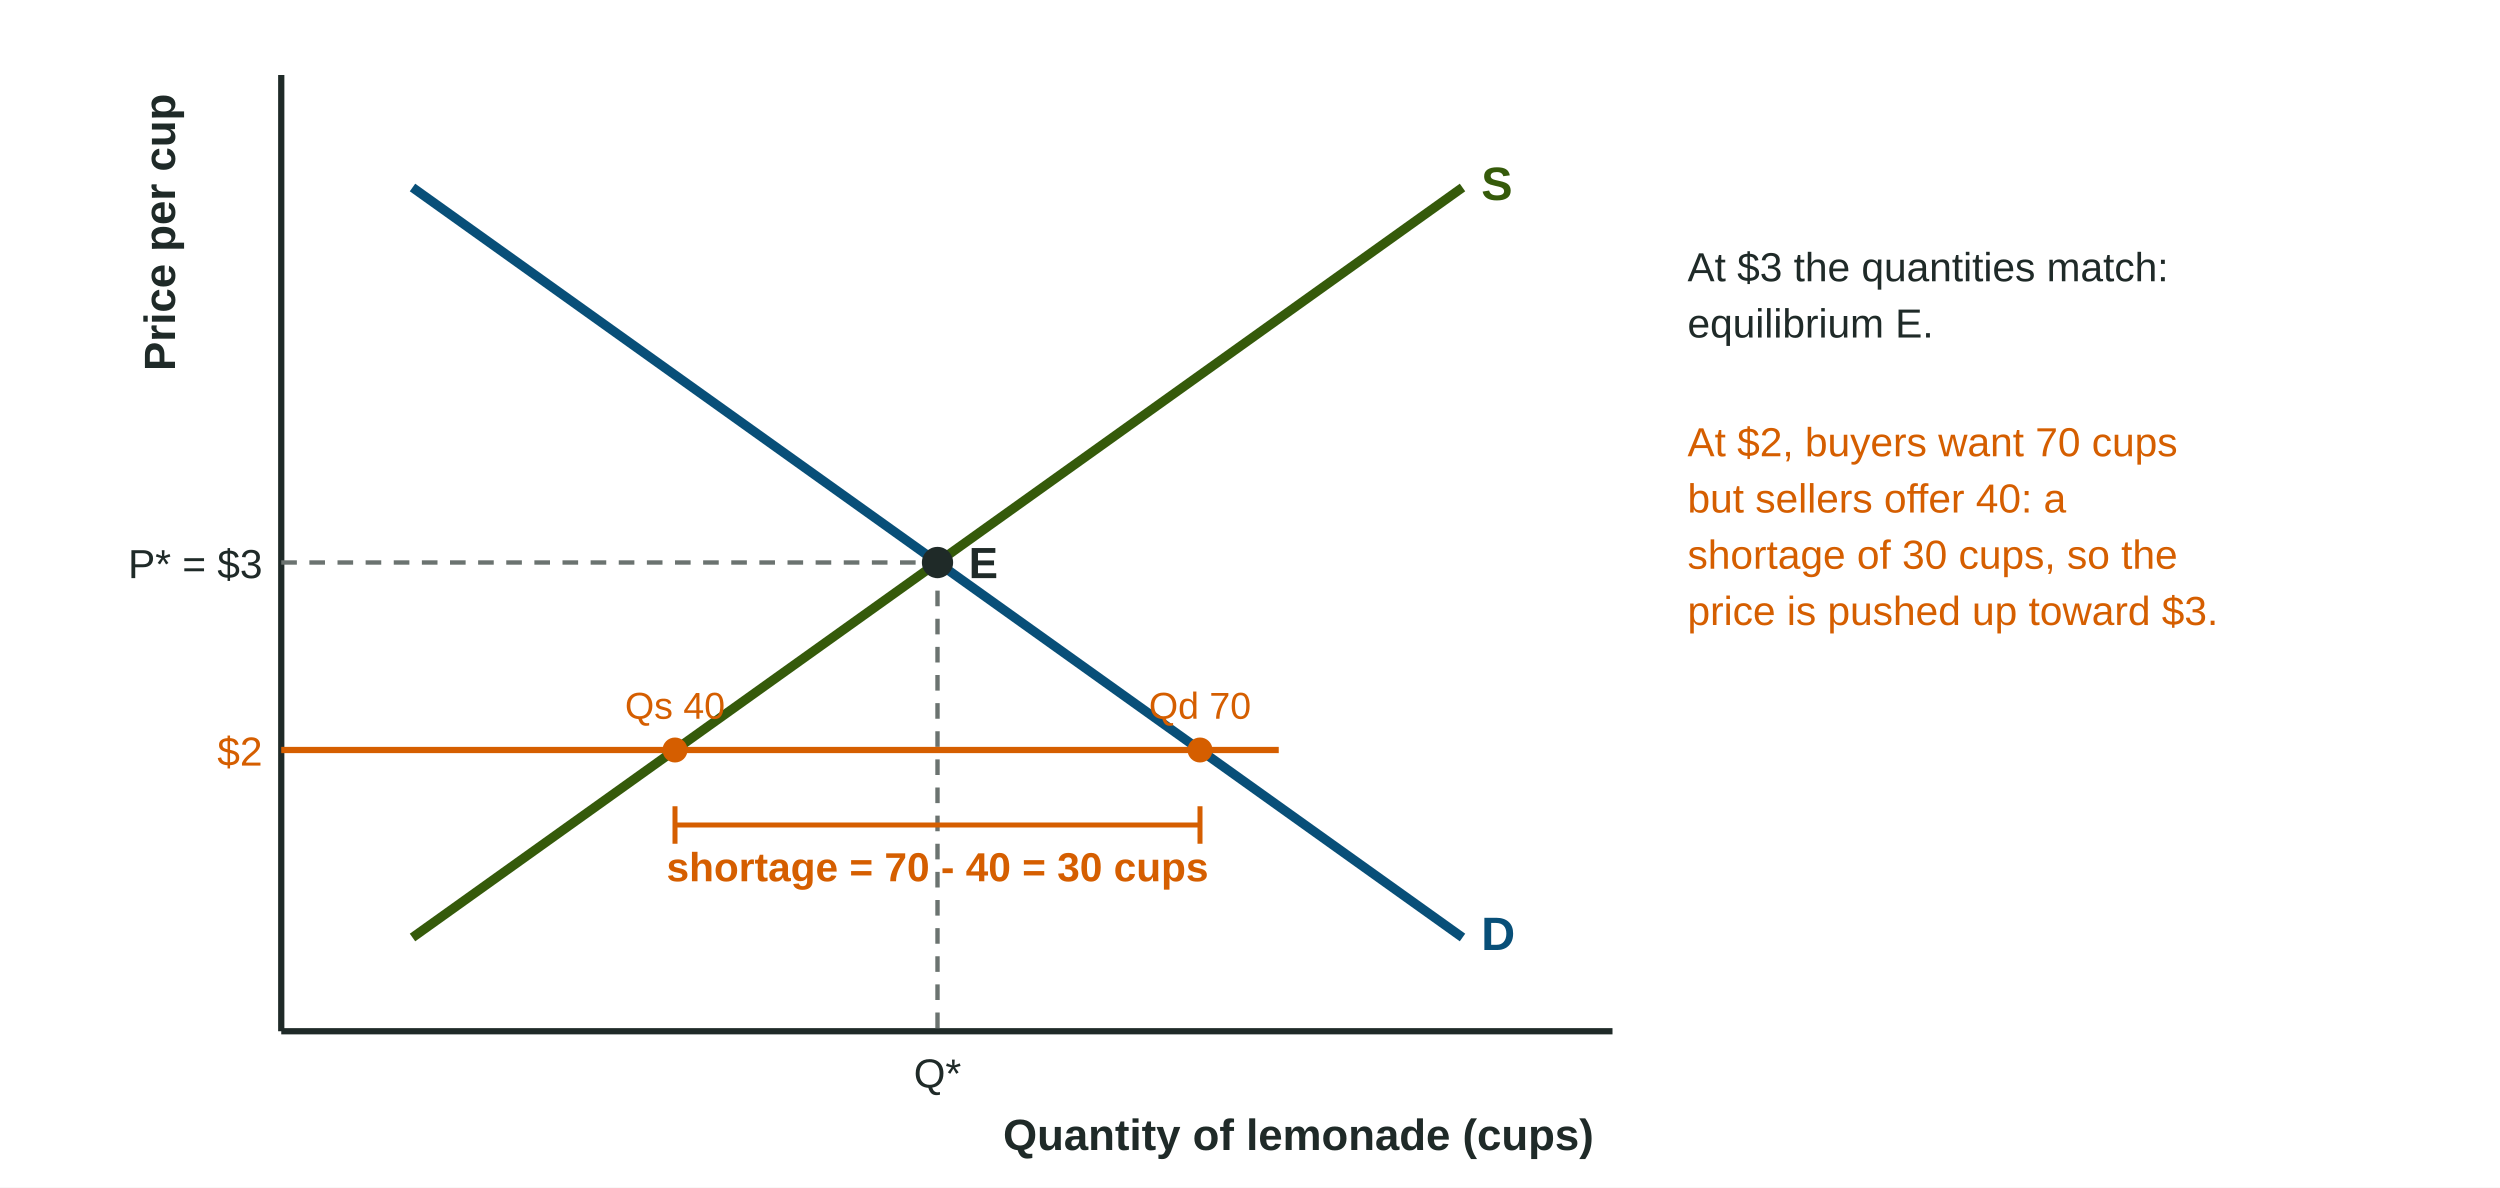
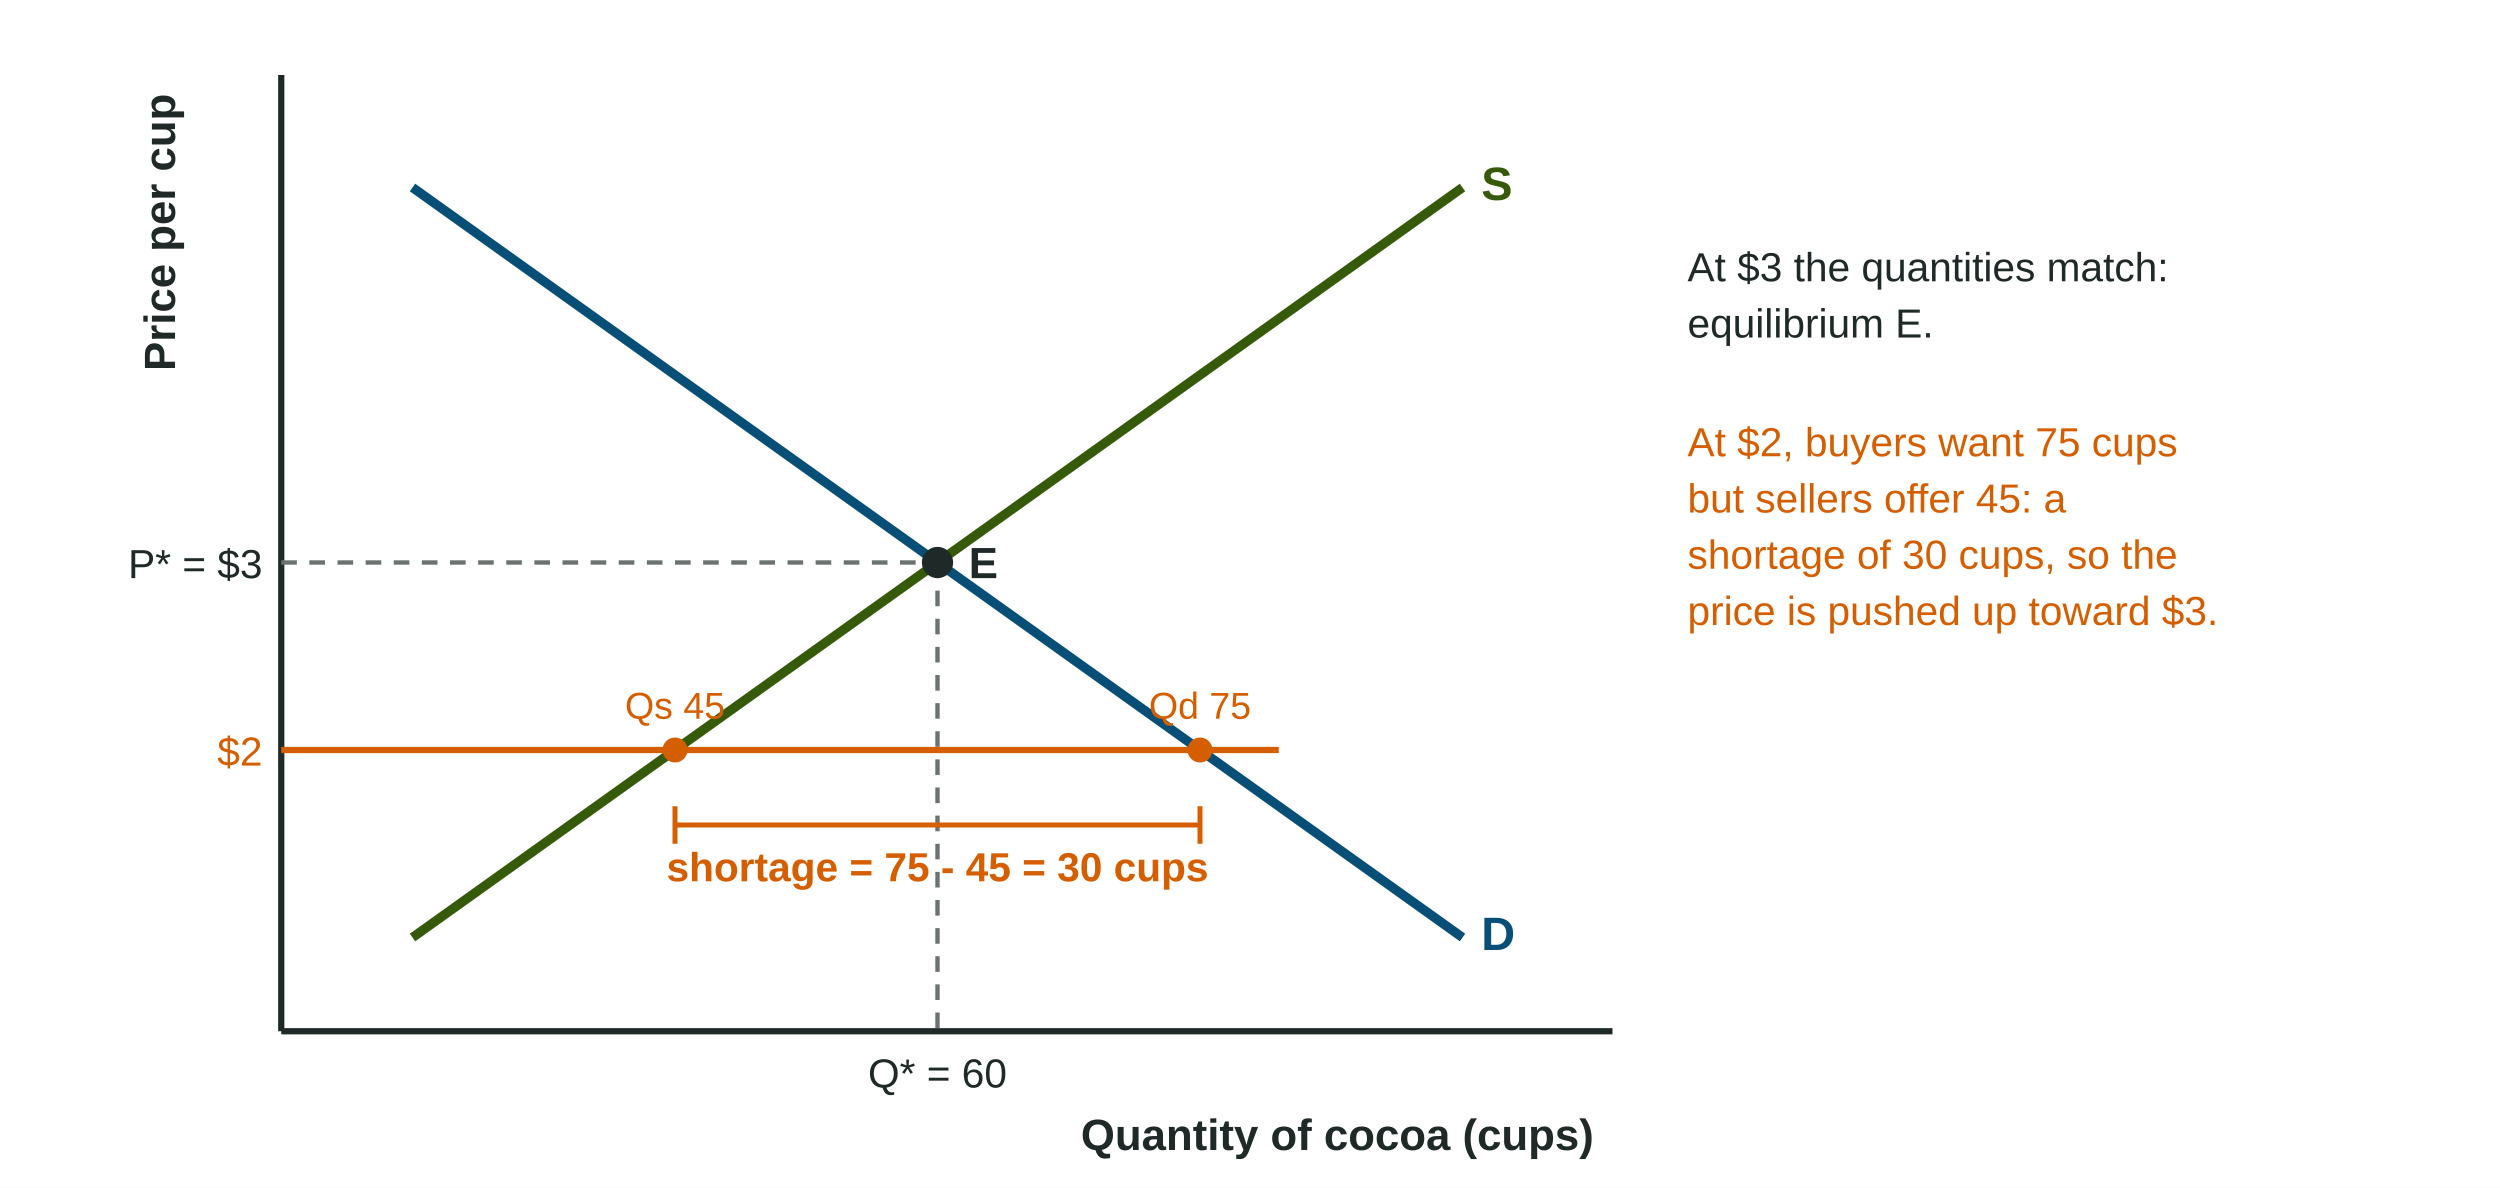
<svg xmlns="http://www.w3.org/2000/svg" viewBox="0 0 800 380" width="800" height="380" role="img" aria-labelledby="market-equilibrium-shortage-t market-equilibrium-shortage-d" font-family="Arial, Helvetica, sans-serif">
  <defs>
    <marker id="market-equilibrium-shortage-ar" viewBox="0 0 10 10" refX="9" refY="5" markerWidth="7" markerHeight="7" orient="auto-start-reverse">
      <path d="M0,0 L10,5 L0,10 z" fill="#1F2A28" />
    </marker>
    <marker id="market-equilibrium-shortage-arA" viewBox="0 0 10 10" refX="9" refY="5" markerWidth="7" markerHeight="7" orient="auto-start-reverse">
      <path d="M0,0 L10,5 L0,10 z" fill="#355A0A" />
    </marker>
    <marker id="market-equilibrium-shortage-arV" viewBox="0 0 10 10" refX="9" refY="5" markerWidth="7" markerHeight="7" orient="auto-start-reverse">
      <path d="M0,0 L10,5 L0,10 z" fill="#D55E00" />
    </marker>
    <marker id="market-equilibrium-shortage-arC" viewBox="0 0 10 10" refX="9" refY="5" markerWidth="7" markerHeight="7" orient="auto-start-reverse">
      <path d="M0,0 L10,5 L0,10 z" fill="#084F78" />
    </marker>
  </defs>
  <rect width="800" height="380" fill="#FFFFFF" />
  <line x1="90" y1="24" x2="90" y2="330" stroke="#1F2A28" stroke-width="2" />
  <line x1="90" y1="330" x2="516" y2="330" stroke="#1F2A28" stroke-width="2" />
-   <text x="510" y="368" font-size="14" fill="#1F2A28" text-anchor="end" font-weight="700">Quantity of lemonade (cups)</text>
+   <text x="510" y="368" font-size="14" fill="#1F2A28" text-anchor="end" font-weight="700">Quantity of cocoa (cups)</text>
  <text x="56" y="30" font-size="14" fill="#1F2A28" text-anchor="end" font-weight="700" transform="rotate(-90 56 30)">Price per cup</text>
  <line x1="132" y1="60" x2="468" y2="300" stroke="#084F78" stroke-width="3" />
  <text x="474" y="304" font-size="15" fill="#084F78" font-weight="700">D</text>
  <line x1="132" y1="300" x2="468" y2="60" stroke="#355A0A" stroke-width="3" />
  <text x="474" y="64" font-size="15" fill="#355A0A" font-weight="700">S</text>
  <line x1="90" y1="180" x2="300" y2="180" stroke="#6B7370" stroke-width="1.4" stroke-dasharray="5 4" />
  <line x1="300" y1="180" x2="300" y2="330" stroke="#6B7370" stroke-width="1.4" stroke-dasharray="5 4" />
  <text x="84" y="185" font-size="13" fill="#1F2A28" text-anchor="end">P* = $3</text>
-   <text x="300" y="348" font-size="13" fill="#1F2A28" text-anchor="middle">Q*</text>
+   <text x="300" y="348" font-size="13" fill="#1F2A28" text-anchor="middle">Q* = 60</text>
  <circle cx="300" cy="180" r="5" fill="#1F2A28" />
  <text x="310" y="185" font-size="14" fill="#1F2A28" font-weight="700">E</text>
  <line x1="90" y1="240" x2="409.2" y2="240" stroke="#D55E00" stroke-width="2" />
  <text x="84" y="245" font-size="13" fill="#D55E00" text-anchor="end">$2</text>
  <circle cx="216" cy="240" r="4" fill="#D55E00" />
  <circle cx="384" cy="240" r="4" fill="#D55E00" />
  <line x1="216" y1="264" x2="384" y2="264" stroke="#D55E00" stroke-width="1.6" />
  <line x1="216" y1="270" x2="216" y2="258" stroke="#D55E00" stroke-width="1.6" />
  <line x1="384" y1="270" x2="384" y2="258" stroke="#D55E00" stroke-width="1.6" />
-   <text x="300" y="282" font-size="13" fill="#D55E00" text-anchor="middle" font-weight="700">shortage = 70 - 40 = 30 cups</text>
-   <text x="216" y="230" font-size="12" fill="#D55E00" text-anchor="middle">Qs 40</text>
-   <text x="384" y="230" font-size="12" fill="#D55E00" text-anchor="middle">Qd 70</text>
+   <text x="300" y="282" font-size="13" fill="#D55E00" text-anchor="middle" font-weight="700">shortage = 75 - 45 = 30 cups</text>
+   <text x="216" y="230" font-size="12" fill="#D55E00" text-anchor="middle">Qs 45</text>
+   <text x="384" y="230" font-size="12" fill="#D55E00" text-anchor="middle">Qd 75</text>
  <text x="540" y="90" font-size="13" fill="#1F2A28">At $3 the quantities match:</text>
  <text x="540" y="108" font-size="13" fill="#1F2A28">equilibrium E.</text>
-   <text x="540" y="146" font-size="13" fill="#D55E00">At $2, buyers want 70 cups</text>
-   <text x="540" y="164" font-size="13" fill="#D55E00">but sellers offer 40: a</text>
+   <text x="540" y="146" font-size="13" fill="#D55E00">At $2, buyers want 75 cups</text>
+   <text x="540" y="164" font-size="13" fill="#D55E00">but sellers offer 45: a</text>
  <text x="540" y="182" font-size="13" fill="#D55E00">shortage of 30 cups, so the</text>
  <text x="540" y="200" font-size="13" fill="#D55E00">price is pushed up toward $3.</text>
</svg>
